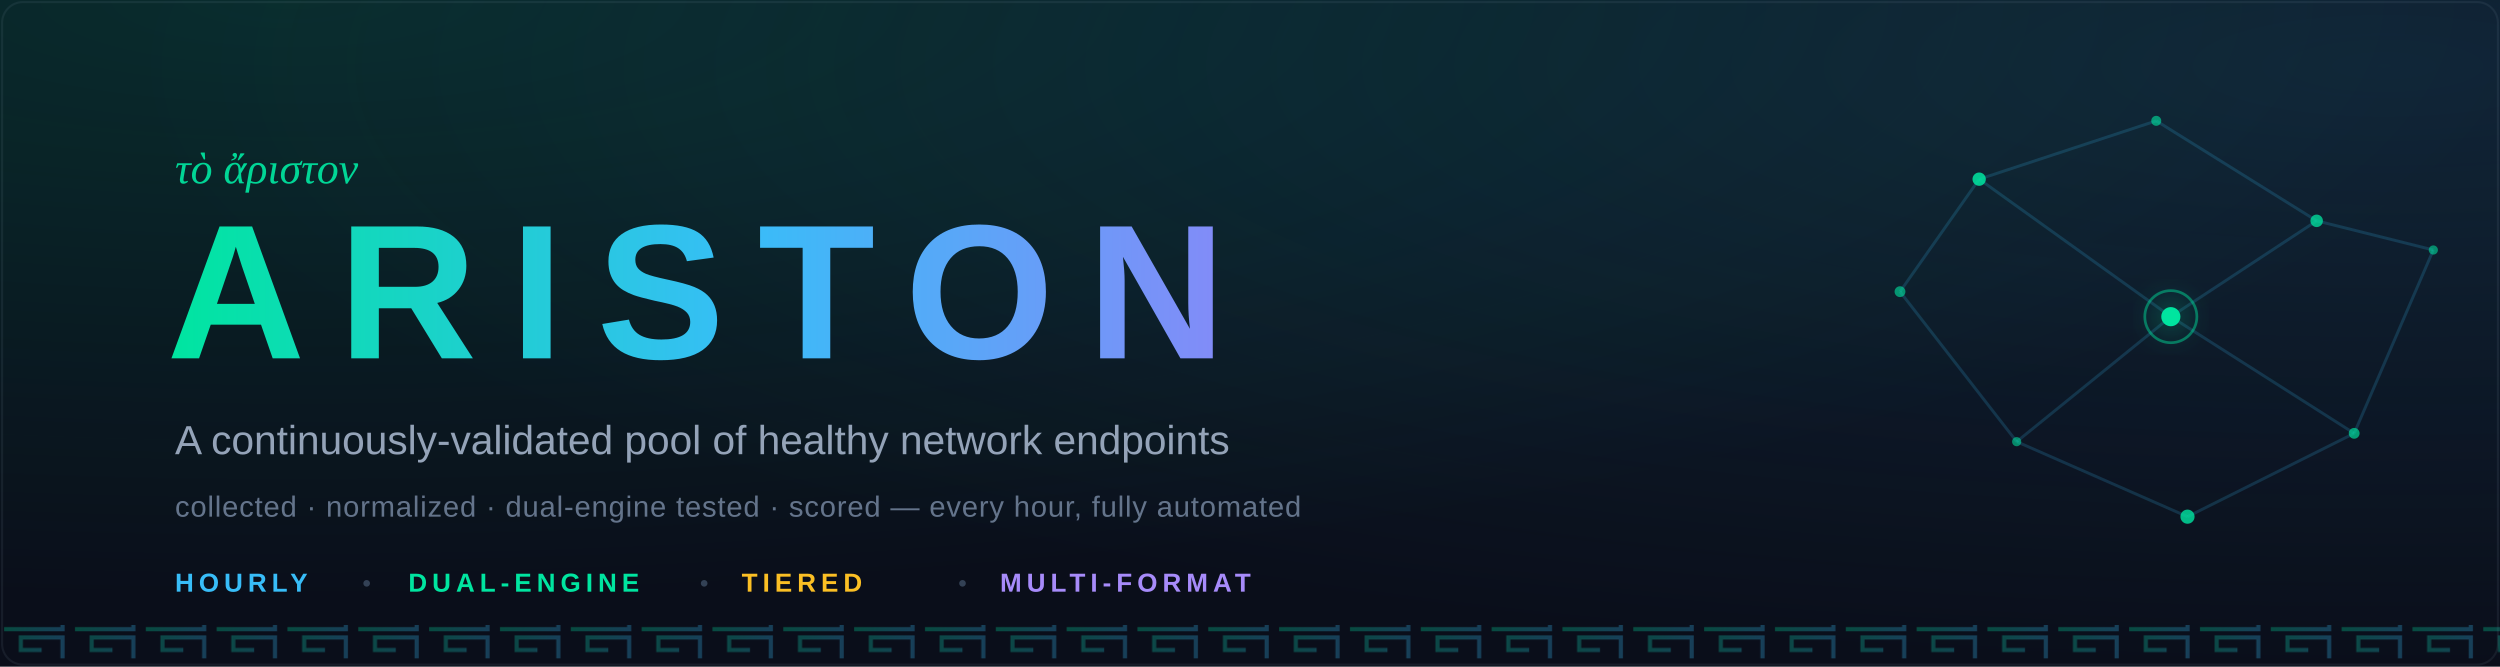
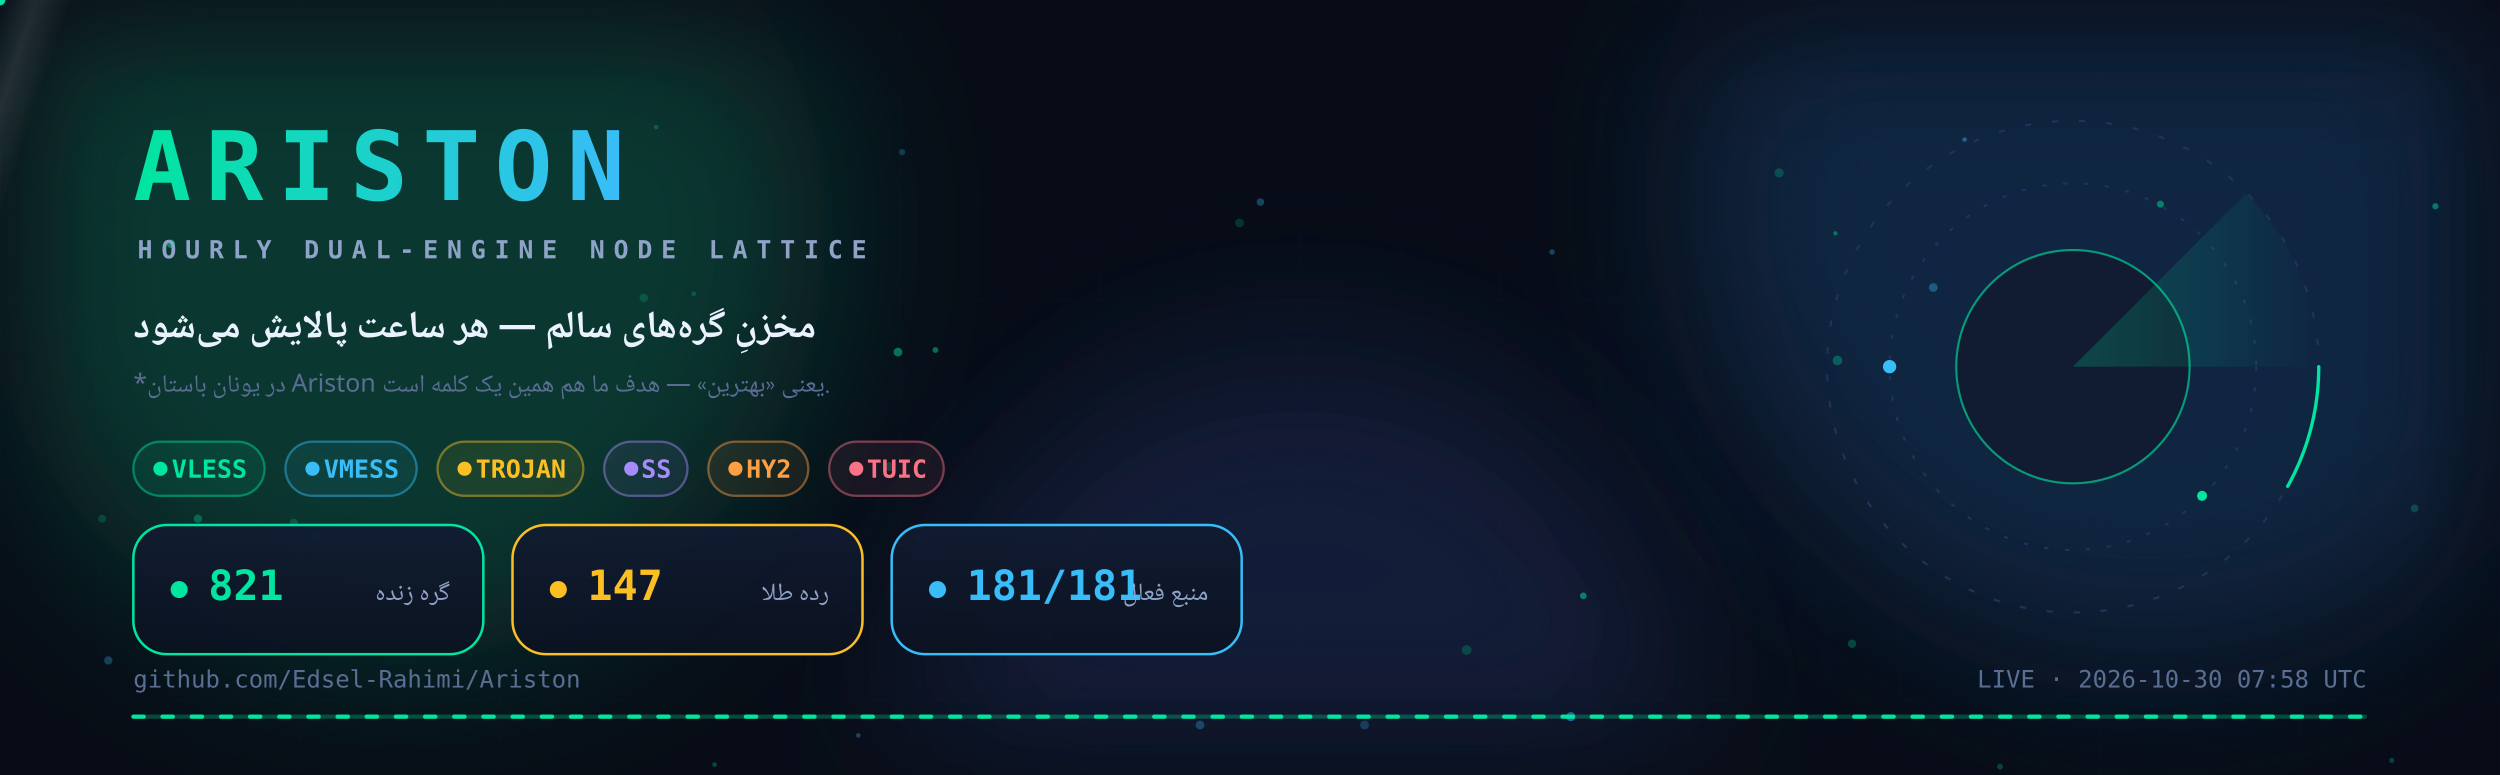
- <svg xmlns="http://www.w3.org/2000/svg" width="1200" height="320" viewBox="0 0 1200 320" role="img" aria-label="ARISTON — the finest pool of healthy network endpoints">
+ <svg xmlns="http://www.w3.org/2000/svg" width="1200" height="372" viewBox="0 0 1200 372" role="img" aria-label="Ariston — hourly validated node lattice">
+   <style>
+   text { font-family: 'Segoe UI', 'Space Grotesk', Arial, sans-serif; }
+   .fa { font-family: Vazirmatn, 'Segoe UI', Tahoma, 'Noto Naskh Arabic', sans-serif; }
+   .mono { font-family: 'JetBrains Mono', 'Cascadia Mono', Consolas, 'SF Mono', monospace; }
+   .flow { stroke-dasharray: 7 7; animation: flow 1.1s linear infinite; }
+   .flow-slow { stroke-dasharray: 5 9; animation: flow 2.4s linear infinite; }
+   .pulse { animation: pulse 2.2s ease-in-out infinite; }
+   .pulse-fast { animation: pulse 1.2s ease-in-out infinite; }
+   .blink { animation: blink 1.4s steps(2) infinite; }
+   .floaty { animation: floaty 4.5s ease-in-out infinite; }
+   .spin { animation: spin 14s linear infinite; }
+   .spin-rev { animation: spin 22s linear infinite reverse; }
+   @keyframes flow { to { stroke-dashoffset: -28; } }
+   @keyframes pulse { 0%,100% { opacity: .5; } 50% { opacity: 1; } }
+   @keyframes blink { 50% { opacity: .25; } }
+   @keyframes floaty { 0%,100% { transform: translateY(0); } 50% { transform: translateY(-5px); } }
+   @keyframes spin { to { transform: rotate(360deg); } }
+ </style>
  <defs>
-     <linearGradient id="brand" x1="0" y1="0" x2="1" y2="0">
+     <linearGradient id="gBrand" x1="0" y1="0" x2="1" y2="0">
      <stop offset="0" stop-color="#00E5A0" />
-       <stop offset="0.55" stop-color="#38BDF8" />
-       <stop offset="1" stop-color="#818CF8" />
-     </linearGradient>
-     <linearGradient id="mg" x1="0" y1="0" x2="1" y2="0">
-       <stop offset="0" stop-color="#00E5A0" stop-opacity="0.55" />
-       <stop offset="1" stop-color="#38BDF8" stop-opacity="0.55" />
-     </linearGradient>
-     <radialGradient id="glowA" cx="0.12" cy="0" r="0.9">
-       <stop offset="0" stop-color="#00E5A0" stop-opacity="0.14" />
+       <stop offset="1" stop-color="#38BDF8" />
+     </linearGradient>
+     <linearGradient id="gGold" x1="0" y1="0" x2="1" y2="1">
+       <stop offset="0" stop-color="#FFE9A8" />
+       <stop offset=".5" stop-color="#FBBF24" />
+       <stop offset="1" stop-color="#D97706" />
+     </linearGradient>
+     <linearGradient id="gSilver" x1="0" y1="0" x2="1" y2="1">
+       <stop offset="0" stop-color="#F4F8FF" />
+       <stop offset=".55" stop-color="#C9D6EC" />
+       <stop offset="1" stop-color="#7C8DB0" />
+     </linearGradient>
+     <linearGradient id="gPanel" x1="0" y1="0" x2="0" y2="1">
+       <stop offset="0" stop-color="#111B31" />
+       <stop offset="1" stop-color="#0B1220" />
+     </linearGradient>
+     <linearGradient id="gVio" x1="0" y1="0" x2="1" y2="1">
+       <stop offset="0" stop-color="#A78BFA" />
+       <stop offset="1" stop-color="#6D5AE8" />
+     </linearGradient>
+     <filter id="fGlow" x="-60%" y="-60%" width="220%" height="220%">
+       <feGaussianBlur stdDeviation="5" result="b" />
+       <feMerge>
+         <feMergeNode in="b" />
+         <feMergeNode in="SourceGraphic" />
+       </feMerge>
+     </filter>
+     <filter id="fBlurBig" x="-80%" y="-80%" width="260%" height="260%">
+       <feGaussianBlur stdDeviation="42" />
+     </filter>
+     <linearGradient id="gSheen" x1="0" y1="0" x2="1" y2="0">
+       <stop offset="0" stop-color="#FFFFFF" stop-opacity="0" />
+       <stop offset=".5" stop-color="#FFFFFF" stop-opacity=".10" />
+       <stop offset="1" stop-color="#FFFFFF" stop-opacity="0" />
+     </linearGradient>
+   </defs>
+   <rect width="1200" height="372" fill="#070C16" />
+   <circle cx="192" cy="111" r="204" fill="#0E5C47" filter="url(#fBlurBig)" opacity=".55">
+     <animate attributeName="cx" values="179;205;179" dur="11s" repeatCount="indefinite" />
+     <animate attributeName="cy" values="117;105;117" dur="13s" repeatCount="indefinite" />
+   </circle>
+   <circle cx="1032" cy="93" r="223" fill="#123B66" filter="url(#fBlurBig)" opacity=".55">
+     <animate attributeName="cx" values="1008;1056;1008" dur="13s" repeatCount="indefinite" />
+     <animate attributeName="cy" values="85;101;85" dur="15s" repeatCount="indefinite" />
+   </circle>
+   <circle cx="624" cy="353" r="186" fill="#1B2C55" filter="url(#fBlurBig)" opacity=".55">
+     <animate attributeName="cx" values="649;599;649" dur="12s" repeatCount="indefinite" />
+     <animate attributeName="cy" values="341;365;341" dur="14s" repeatCount="indefinite" />
+   </circle>
+   <g stroke="#16223B" stroke-width="1" opacity="0.05">
+     <line x1="0" y1="0" x2="0" y2="372" />
+     <line x1="48" y1="0" x2="48" y2="372" />
+     <line x1="96" y1="0" x2="96" y2="372" />
+     <line x1="144" y1="0" x2="144" y2="372" />
+     <line x1="192" y1="0" x2="192" y2="372" />
+     <line x1="240" y1="0" x2="240" y2="372" />
+     <line x1="288" y1="0" x2="288" y2="372" />
+     <line x1="336" y1="0" x2="336" y2="372" />
+     <line x1="384" y1="0" x2="384" y2="372" />
+     <line x1="432" y1="0" x2="432" y2="372" />
+     <line x1="480" y1="0" x2="480" y2="372" />
+     <line x1="528" y1="0" x2="528" y2="372" />
+     <line x1="576" y1="0" x2="576" y2="372" />
+     <line x1="624" y1="0" x2="624" y2="372" />
+     <line x1="672" y1="0" x2="672" y2="372" />
+     <line x1="720" y1="0" x2="720" y2="372" />
+     <line x1="768" y1="0" x2="768" y2="372" />
+     <line x1="816" y1="0" x2="816" y2="372" />
+     <line x1="864" y1="0" x2="864" y2="372" />
+     <line x1="912" y1="0" x2="912" y2="372" />
+     <line x1="960" y1="0" x2="960" y2="372" />
+     <line x1="1008" y1="0" x2="1008" y2="372" />
+     <line x1="1056" y1="0" x2="1056" y2="372" />
+     <line x1="1104" y1="0" x2="1104" y2="372" />
+     <line x1="1152" y1="0" x2="1152" y2="372" />
+     <line x1="1200" y1="0" x2="1200" y2="372" />
+     <line x1="0" y1="0" x2="1200" y2="0" />
+     <line x1="0" y1="48" x2="1200" y2="48" />
+     <line x1="0" y1="96" x2="1200" y2="96" />
+     <line x1="0" y1="144" x2="1200" y2="144" />
+     <line x1="0" y1="192" x2="1200" y2="192" />
+     <line x1="0" y1="240" x2="1200" y2="240" />
+     <line x1="0" y1="288" x2="1200" y2="288" />
+     <line x1="0" y1="336" x2="1200" y2="336" />
+   </g>
+   <circle cx="960" cy="368" r="1.4" fill="#00E5A0" opacity="0.24">
+     <animate attributeName="cy" values="368;237" dur="8.0s" repeatCount="indefinite" />
+     <animate attributeName="opacity" values="0;0.24;0" dur="8.0s" repeatCount="indefinite" />
+   </circle>
+   <circle cx="704" cy="312" r="2.3" fill="#00E5A0" opacity="0.21">
+     <animate attributeName="cy" values="312;41" dur="9.0s" repeatCount="indefinite" />
+     <animate attributeName="opacity" values="0;0.21;0" dur="9.0s" repeatCount="indefinite" />
+   </circle>
+   <circle cx="95" cy="249" r="2.0" fill="#00E5A0" opacity="0.32">
+     <animate attributeName="cy" values="249;11" dur="7.0s" repeatCount="indefinite" />
+     <animate attributeName="opacity" values="0;0.32;0" dur="7.0s" repeatCount="indefinite" />
+   </circle>
+   <circle cx="333" cy="141" r="1.1" fill="#00E5A0" opacity="0.22">
+     <animate attributeName="cy" values="141;6" dur="7.0s" repeatCount="indefinite" />
+     <animate attributeName="opacity" values="0;0.22;0" dur="7.0s" repeatCount="indefinite" />
+   </circle>
+   <circle cx="141" cy="251" r="2.0" fill="#00E5A0" opacity="0.21">
+     <animate attributeName="cy" values="251;47" dur="12.0s" repeatCount="indefinite" />
+     <animate attributeName="opacity" values="0;0.21;0" dur="12.0s" repeatCount="indefinite" />
+   </circle>
+   <circle cx="431" cy="169" r="2.1" fill="#00E5A0" opacity="0.46">
+     <animate attributeName="cy" values="169;6" dur="11.0s" repeatCount="indefinite" />
+     <animate attributeName="opacity" values="0;0.46;0" dur="11.0s" repeatCount="indefinite" />
+   </circle>
+   <circle cx="441" cy="258" r="1.5" fill="#00E5A0" opacity="0.19">
+     <animate attributeName="cy" values="258;127" dur="8.0s" repeatCount="indefinite" />
+     <animate attributeName="opacity" values="0;0.19;0" dur="8.0s" repeatCount="indefinite" />
+   </circle>
+   <circle cx="854" cy="83" r="2.2" fill="#00E5A0" opacity="0.22">
+     <animate attributeName="cy" values="83;6" dur="9.0s" repeatCount="indefinite" />
+     <animate attributeName="opacity" values="0;0.22;0" dur="9.0s" repeatCount="indefinite" />
+   </circle>
+   <circle cx="881" cy="112" r="1.0" fill="#00E5A0" opacity="0.42">
+     <animate attributeName="cy" values="112;6" dur="10.0s" repeatCount="indefinite" />
+     <animate attributeName="opacity" values="0;0.42;0" dur="10.0s" repeatCount="indefinite" />
+   </circle>
+   <circle cx="427" cy="224" r="2.2" fill="#00E5A0" opacity="0.22">
+     <animate attributeName="cy" values="224;90" dur="6.0s" repeatCount="indefinite" />
+     <animate attributeName="opacity" values="0;0.22;0" dur="6.0s" repeatCount="indefinite" />
+   </circle>
+   <circle cx="1037" cy="98" r="1.7" fill="#00E5A0" opacity="0.47">
+     <animate attributeName="cy" values="98;6" dur="10.0s" repeatCount="indefinite" />
+     <animate attributeName="opacity" values="0;0.47;0" dur="10.0s" repeatCount="indefinite" />
+   </circle>
+   <circle cx="152" cy="258" r="1.9" fill="#00E5A0" opacity="0.21">
+     <animate attributeName="cy" values="258;6" dur="7.0s" repeatCount="indefinite" />
+     <animate attributeName="opacity" values="0;0.21;0" dur="7.0s" repeatCount="indefinite" />
+   </circle>
+   <circle cx="309" cy="143" r="2.0" fill="#00E5A0" opacity="0.19">
+     <animate attributeName="cy" values="143;6" dur="10.0s" repeatCount="indefinite" />
+     <animate attributeName="opacity" values="0;0.19;0" dur="10.0s" repeatCount="indefinite" />
+   </circle>
+   <circle cx="1148" cy="365" r="1.2" fill="#00E5A0" opacity="0.27">
+     <animate attributeName="cy" values="365;88" dur="12.0s" repeatCount="indefinite" />
+     <animate attributeName="opacity" values="0;0.27;0" dur="12.0s" repeatCount="indefinite" />
+   </circle>
+   <circle cx="82" cy="117" r="2.0" fill="#00E5A0" opacity="0.48">
+     <animate attributeName="cy" values="117;6" dur="12.0s" repeatCount="indefinite" />
+     <animate attributeName="opacity" values="0;0.48;0" dur="12.0s" repeatCount="indefinite" />
+   </circle>
+   <circle cx="343" cy="367" r="1.1" fill="#00E5A0" opacity="0.3">
+     <animate attributeName="cy" values="367;104" dur="10.0s" repeatCount="indefinite" />
+     <animate attributeName="opacity" values="0;0.3;0" dur="10.0s" repeatCount="indefinite" />
+   </circle>
+   <circle cx="1169" cy="99" r="1.5" fill="#00E5A0" opacity="0.46">
+     <animate attributeName="cy" values="99;6" dur="12.0s" repeatCount="indefinite" />
+     <animate attributeName="opacity" values="0;0.46;0" dur="12.0s" repeatCount="indefinite" />
+   </circle>
+   <circle cx="760" cy="286" r="1.6" fill="#00E5A0" opacity="0.5">
+     <animate attributeName="cy" values="286;9" dur="7.0s" repeatCount="indefinite" />
+     <animate attributeName="opacity" values="0;0.5;0" dur="7.0s" repeatCount="indefinite" />
+   </circle>
+   <circle cx="49" cy="249" r="1.9" fill="#00E5A0" opacity="0.18">
+     <animate attributeName="cy" values="249;91" dur="12.0s" repeatCount="indefinite" />
+     <animate attributeName="opacity" values="0;0.18;0" dur="12.0s" repeatCount="indefinite" />
+   </circle>
+   <circle cx="449" cy="168" r="1.4" fill="#00E5A0" opacity="0.44">
+     <animate attributeName="cy" values="168;6" dur="9.0s" repeatCount="indefinite" />
+     <animate attributeName="opacity" values="0;0.44;0" dur="9.0s" repeatCount="indefinite" />
+   </circle>
+   <circle cx="595" cy="107" r="2.1" fill="#00E5A0" opacity="0.19">
+     <animate attributeName="cy" values="107;6" dur="10.0s" repeatCount="indefinite" />
+     <animate attributeName="opacity" values="0;0.19;0" dur="10.0s" repeatCount="indefinite" />
+   </circle>
+   <circle cx="889" cy="309" r="2.0" fill="#00E5A0" opacity="0.26">
+     <animate attributeName="cy" values="309;163" dur="8.0s" repeatCount="indefinite" />
+     <animate attributeName="opacity" values="0;0.26;0" dur="8.0s" repeatCount="indefinite" />
+   </circle>
+   <circle cx="882" cy="173" r="2.3" fill="#00E5A0" opacity="0.31">
+     <animate attributeName="cy" values="173;6" dur="6.0s" repeatCount="indefinite" />
+     <animate attributeName="opacity" values="0;0.31;0" dur="6.0s" repeatCount="indefinite" />
+   </circle>
+   <circle cx="1159" cy="244" r="1.9" fill="#00E5A0" opacity="0.23">
+     <animate attributeName="cy" values="244;48" dur="7.0s" repeatCount="indefinite" />
+     <animate attributeName="opacity" values="0;0.23;0" dur="7.0s" repeatCount="indefinite" />
+   </circle>
+   <circle cx="72" cy="80" r="1.2" fill="#00E5A0" opacity="0.48">
+     <animate attributeName="cy" values="80;6" dur="12.0s" repeatCount="indefinite" />
+     <animate attributeName="opacity" values="0;0.48;0" dur="12.0s" repeatCount="indefinite" />
+   </circle>
+   <circle cx="315" cy="61" r="1.1" fill="#00E5A0" opacity="0.25">
+     <animate attributeName="cy" values="61;6" dur="6.0s" repeatCount="indefinite" />
+     <animate attributeName="opacity" values="0;0.25;0" dur="6.0s" repeatCount="indefinite" />
+   </circle>
+   <circle cx="605" cy="97" r="1.8" fill="#38BDF8" opacity="0.32">
+     <animate attributeName="cy" values="97;6" dur="6.0s" repeatCount="indefinite" />
+     <animate attributeName="opacity" values="0;0.32;0" dur="6.0s" repeatCount="indefinite" />
+   </circle>
+   <circle cx="745" cy="121" r="1.3" fill="#38BDF8" opacity="0.32">
+     <animate attributeName="cy" values="121;6" dur="11.0s" repeatCount="indefinite" />
+     <animate attributeName="opacity" values="0;0.32;0" dur="11.0s" repeatCount="indefinite" />
+   </circle>
+   <circle cx="943" cy="67" r="1.1" fill="#38BDF8" opacity="0.41">
+     <animate attributeName="cy" values="67;6" dur="6.0s" repeatCount="indefinite" />
+     <animate attributeName="opacity" values="0;0.41;0" dur="6.0s" repeatCount="indefinite" />
+   </circle>
+   <circle cx="52" cy="317" r="2.0" fill="#38BDF8" opacity="0.29">
+     <animate attributeName="cy" values="317;173" dur="11.0s" repeatCount="indefinite" />
+     <animate attributeName="opacity" values="0;0.29;0" dur="11.0s" repeatCount="indefinite" />
+   </circle>
+   <circle cx="433" cy="73" r="1.5" fill="#38BDF8" opacity="0.24">
+     <animate attributeName="cy" values="73;6" dur="10.0s" repeatCount="indefinite" />
+     <animate attributeName="opacity" values="0;0.24;0" dur="10.0s" repeatCount="indefinite" />
+   </circle>
+   <circle cx="754" cy="344" r="2.2" fill="#38BDF8" opacity="0.49">
+     <animate attributeName="cy" values="344;142" dur="12.0s" repeatCount="indefinite" />
+     <animate attributeName="opacity" values="0;0.49;0" dur="12.0s" repeatCount="indefinite" />
+   </circle>
+   <circle cx="655" cy="348" r="2.1" fill="#38BDF8" opacity="0.24">
+     <animate attributeName="cy" values="348;95" dur="6.0s" repeatCount="indefinite" />
+     <animate attributeName="opacity" values="0;0.24;0" dur="6.0s" repeatCount="indefinite" />
+   </circle>
+   <circle cx="928" cy="138" r="2.1" fill="#38BDF8" opacity="0.35">
+     <animate attributeName="cy" values="138;6" dur="7.0s" repeatCount="indefinite" />
+     <animate attributeName="opacity" values="0;0.35;0" dur="7.0s" repeatCount="indefinite" />
+   </circle>
+   <circle cx="412" cy="353" r="1.1" fill="#38BDF8" opacity="0.32">
+     <animate attributeName="cy" values="353;78" dur="6.0s" repeatCount="indefinite" />
+     <animate attributeName="opacity" values="0;0.32;0" dur="6.0s" repeatCount="indefinite" />
+   </circle>
+   <circle cx="576" cy="348" r="2.1" fill="#38BDF8" opacity="0.29">
+     <animate attributeName="cy" values="348;124" dur="8.0s" repeatCount="indefinite" />
+     <animate attributeName="opacity" values="0;0.29;0" dur="8.0s" repeatCount="indefinite" />
+   </circle>
+   <g class="spin" style="transform-origin:995px 176px">
+     <circle cx="995" cy="176" r="118" fill="none" stroke="#22335A" stroke-dasharray="3 10" />
+     <circle cx="995" cy="176" r="118" fill="none" stroke="#00E5A0" stroke-width="1.6" stroke-dasharray="60 682" stroke-linecap="round" />
+   </g>
+   <g class="spin-rev" style="transform-origin:995px 176px">
+     <circle cx="995" cy="176" r="88" fill="none" stroke="#22335A" stroke-dasharray="2 8" />
+     <circle cx="907" cy="176" r="3.2" fill="#38BDF8" />
+     <circle cx="1057" cy="238" r="2.4" fill="#00E5A0" />
+   </g>
+   <circle cx="995" cy="176" r="56" fill="#111B31" stroke="#00E5A0" stroke-opacity=".5" />
+   <circle cx="995" cy="176" r="56" fill="none" stroke="#00E5A0" stroke-opacity=".25" class="pulse-fast" style="r:56">
+     <animate attributeName="r" values="56;74" dur="2.6s" repeatCount="indefinite" />
+     <animate attributeName="opacity" values=".4;0" dur="2.6s" repeatCount="indefinite" />
+   </circle>
+   <g transform="translate(995 176) scale(2.1)">
+     <path d="M-7 9 0 -9l7 9M-3.4 3h6.8" stroke="#00E5A0" stroke-width="2.4" fill="none" stroke-linecap="round" stroke-linejoin="round" stroke-dasharray="40" stroke-dashoffset="40">
+       <animate attributeName="stroke-dashoffset" values="40;0" dur="1.6s" fill="freeze" />
+     </path>
+   </g>
+   <g>
+     <path d="M995 176 L1113 176 A118 118 0 0 0 1078 93 Z" fill="url(#gSweep)">
+       <animateTransform attributeName="transform" type="rotate" from="0 995 176" to="360 995 176" dur="5.2s" repeatCount="indefinite" />
+     </path>
+   </g>
+   <text x="64" y="96" text-anchor="start" font-size="46" font-weight="800" fill="url(#gBrand)" letter-spacing="7" class="mono">ARISTON</text>
+   <text x="66" y="124" text-anchor="start" font-size="12" font-weight="600" fill="#8FA3C8" letter-spacing="4.2" class="mono">HOURLY DUAL-ENGINE NODE LATTICE</text>
+   <text x="64" y="162" text-anchor="start" font-size="18.5" font-weight="700" fill="#EAF2FF" class="fa">مخزنِ گره‌های سالم — هر ساعت پالایش می‌شود</text>
+   <text x="64" y="188" text-anchor="start" font-size="12" font-weight="400" fill="#5A6E94" class="fa">*در یونان باستان Ariston یعنی «بهترین» — هدف ما هم همین یک کلمه است.</text>
+   <g>
+     <rect x="64" y="212" width="63" height="26" rx="13.0" fill="#00E5A014" stroke="#00E5A0" stroke-opacity=".45" stroke-width="1.1" />
+     <circle cx="77" cy="225.0" r="3.4" fill="#00E5A0" class="pulse-fast" />
+     <text x="100.5" y="229.32" text-anchor="middle" font-size="12" font-weight="700" fill="#00E5A0" class="mono">VLESS</text>
+   </g>
+   <g>
+     <rect x="137" y="212" width="63" height="26" rx="13.0" fill="#38BDF814" stroke="#38BDF8" stroke-opacity=".45" stroke-width="1.1" />
+     <circle cx="150" cy="225.0" r="3.4" fill="#38BDF8" class="pulse-fast" />
+     <text x="173.5" y="229.32" text-anchor="middle" font-size="12" font-weight="700" fill="#38BDF8" class="mono">VMESS</text>
+   </g>
+   <g>
+     <rect x="210" y="212" width="70" height="26" rx="13.0" fill="#FBBF2414" stroke="#FBBF24" stroke-opacity=".45" stroke-width="1.1" />
+     <circle cx="223" cy="225.0" r="3.4" fill="#FBBF24" class="pulse-fast" />
+     <text x="250.0" y="229.32" text-anchor="middle" font-size="12" font-weight="700" fill="#FBBF24" class="mono">TROJAN</text>
+   </g>
+   <g>
+     <rect x="290" y="212" width="40" height="26" rx="13.0" fill="#A78BFA14" stroke="#A78BFA" stroke-opacity=".45" stroke-width="1.1" />
+     <circle cx="303" cy="225.0" r="3.4" fill="#A78BFA" class="pulse-fast" />
+     <text x="315.0" y="229.32" text-anchor="middle" font-size="12" font-weight="700" fill="#A78BFA" class="mono">SS</text>
+   </g>
+   <g>
+     <rect x="340" y="212" width="48" height="26" rx="13.0" fill="#FF9F4314" stroke="#FF9F43" stroke-opacity=".45" stroke-width="1.1" />
+     <circle cx="353" cy="225.0" r="3.4" fill="#FF9F43" class="pulse-fast" />
+     <text x="369.0" y="229.32" text-anchor="middle" font-size="12" font-weight="700" fill="#FF9F43" class="mono">HY2</text>
+   </g>
+   <g>
+     <rect x="398" y="212" width="55" height="26" rx="13.0" fill="#FB718514" stroke="#FB7185" stroke-opacity=".45" stroke-width="1.1" />
+     <circle cx="411" cy="225.0" r="3.4" fill="#FB7185" class="pulse-fast" />
+     <text x="430.5" y="229.32" text-anchor="middle" font-size="12" font-weight="700" fill="#FB7185" class="mono">TUIC</text>
+   </g>
+   <rect x="64" y="252" width="168" height="62" rx="16" fill="url(#gPanel)" fill-opacity="0.92" stroke="#00E5A0" stroke-width="1.2" />
+   <circle cx="86" cy="283" r="3.6" fill="#00E5A0">
+     <animate attributeName="opacity" values="1;.25;1" dur="1.6s" repeatCount="indefinite" />
+   </circle>
+   <circle cx="86" cy="283" r="3.6" fill="none" stroke="#00E5A0">
+     <animate attributeName="r" values="3.6;10.6" dur="1.6s" repeatCount="indefinite" />
+     <animate attributeName="opacity" values=".8;0" dur="1.6s" repeatCount="indefinite" />
+   </circle>
+   <text x="100" y="288" text-anchor="start" font-size="20" font-weight="800" fill="#00E5A0" class="mono">821</text>
+   <text x="216" y="288" text-anchor="end" font-size="12" font-weight="400" fill="#8FA3C8" class="fa">گره زنده</text>
+   <rect x="246" y="252" width="168" height="62" rx="16" fill="url(#gPanel)" fill-opacity="0.92" stroke="#FBBF24" stroke-width="1.2" />
+   <circle cx="268" cy="283" r="3.6" fill="#FBBF24">
+     <animate attributeName="opacity" values="1;.25;1" dur="1.6s" repeatCount="indefinite" />
+   </circle>
+   <circle cx="268" cy="283" r="3.6" fill="none" stroke="#FBBF24">
+     <animate attributeName="r" values="3.6;10.6" dur="1.6s" repeatCount="indefinite" />
+     <animate attributeName="opacity" values=".8;0" dur="1.6s" repeatCount="indefinite" />
+   </circle>
+   <text x="282" y="288" text-anchor="start" font-size="20" font-weight="800" fill="#FBBF24" class="mono">147</text>
+   <text x="398" y="288" text-anchor="end" font-size="12" font-weight="400" fill="#8FA3C8" class="fa">رده طلا</text>
+   <rect x="428" y="252" width="168" height="62" rx="16" fill="url(#gPanel)" fill-opacity="0.92" stroke="#38BDF8" stroke-width="1.2" />
+   <circle cx="450" cy="283" r="3.6" fill="#38BDF8">
+     <animate attributeName="opacity" values="1;.25;1" dur="1.6s" repeatCount="indefinite" />
+   </circle>
+   <circle cx="450" cy="283" r="3.6" fill="none" stroke="#38BDF8">
+     <animate attributeName="r" values="3.6;10.6" dur="1.6s" repeatCount="indefinite" />
+     <animate attributeName="opacity" values=".8;0" dur="1.6s" repeatCount="indefinite" />
+   </circle>
+   <text x="464" y="288" text-anchor="start" font-size="20" font-weight="800" fill="#38BDF8" class="mono">181/181</text>
+   <text x="580" y="288" text-anchor="end" font-size="12" font-weight="400" fill="#8FA3C8" class="fa">منبع فعال</text>
+   <path d="M 64 344 L 1136 344" fill="none" stroke="#00E5A0" stroke-opacity=".28" stroke-width="2.0" />
+   <path class="flow-slow" d="M 64 344 L 1136 344" fill="none" stroke="#00E5A0" stroke-width="2.0" stroke-linecap="round" />
+   <circle r="2.6" fill="#00E5A0">
+     <animateMotion dur="2.6s" repeatCount="indefinite" path="M 64 344 L 1136 344" />
+   </circle>
+   <text x="64" y="330" text-anchor="start" font-size="11.5" font-weight="400" fill="#5A6E94" class="mono">github.com/Edsel-Rahimi/Ariston</text>
+   <text x="1136" y="330" text-anchor="end" font-size="11.5" font-weight="400" fill="#5A6E94" class="mono">LIVE · 2026-10-30 07:58 UTC</text>
+   <rect x="0" y="0" width="34" height="372" fill="url(#gSheen)" transform="skewX(-18)">
+     <animate attributeName="x" values="-60;1230" dur="7.0s" begin="0s" repeatCount="indefinite" />
+   </rect>
+   <defs>
+     <linearGradient id="gSweep" x1="0" y1="0" x2="1" y2="0">
+       <stop offset="0" stop-color="#00E5A0" stop-opacity=".22" />
      <stop offset="1" stop-color="#00E5A0" stop-opacity="0" />
-     </radialGradient>
-     <radialGradient id="glowB" cx="0.95" cy="0.1" r="0.9">
-       <stop offset="0" stop-color="#38BDF8" stop-opacity="0.13" />
-       <stop offset="1" stop-color="#38BDF8" stop-opacity="0" />
-     </radialGradient>
-     <pattern id="meander" x="0" y="0" width="34" height="16" patternUnits="userSpaceOnUse">
-       <path d="M2 14 H30 V2 H10 V8 H20" fill="none" stroke="url(#mg)" stroke-width="2" />
-     </pattern>
-     <filter id="soft" x="-40%" y="-40%" width="180%" height="180%">
-       <feGaussianBlur stdDeviation="6" />
-     </filter>
+     </linearGradient>
  </defs>
-   <rect width="1200" height="320" fill="#0A0E1A" />
-   <rect width="1200" height="320" fill="url(#glowA)" />
-   <rect width="1200" height="320" fill="url(#glowB)" />
-   <rect x="1" y="1" width="1198" height="318" rx="10" fill="none" stroke="#94A3B8" stroke-opacity="0.10" />
-   <g stroke="#38BDF8" stroke-opacity="0.18" stroke-width="1.4">
-     <line x1="950" y1="86" x2="1035" y2="58" />
-     <line x1="1035" y1="58" x2="1112" y2="106" />
-     <line x1="1112" y1="106" x2="1042" y2="152" />
-     <line x1="1042" y1="152" x2="950" y2="86" />
-     <line x1="1042" y1="152" x2="1130" y2="208" />
-     <line x1="1130" y1="208" x2="1050" y2="248" />
-     <line x1="1050" y1="248" x2="968" y2="212" />
-     <line x1="968" y1="212" x2="1042" y2="152" />
-     <line x1="1130" y1="208" x2="1168" y2="120" />
-     <line x1="1168" y1="120" x2="1112" y2="106" />
-     <line x1="950" y1="86" x2="912" y2="140" />
-     <line x1="912" y1="140" x2="968" y2="212" />
-   </g>
-   <g fill="#00E5A0">
-     <circle cx="950" cy="86" r="3.2" fill-opacity="0.85" />
-     <circle cx="1035" cy="58" r="2.4" fill-opacity="0.6" />
-     <circle cx="1112" cy="106" r="3" fill-opacity="0.75" />
-     <circle cx="1042" cy="152" r="4.6" fill-opacity="1" />
-     <circle cx="1130" cy="208" r="2.6" fill-opacity="0.65" />
-     <circle cx="1050" cy="248" r="3.4" fill-opacity="0.8" />
-     <circle cx="968" cy="212" r="2.2" fill-opacity="0.55" />
-     <circle cx="1168" cy="120" r="2.2" fill-opacity="0.55" />
-     <circle cx="912" cy="140" r="2.6" fill-opacity="0.6" />
-   </g>
-   <circle cx="1042" cy="152" r="10" fill="#00E5A0" fill-opacity="0.18" filter="url(#soft)" />
-   <circle cx="1042" cy="152" r="12.5" fill="none" stroke="#00E5A0" stroke-opacity="0.45" stroke-width="1.3" />
-   <text x="84" y="88" font-family="Georgia, 'Times New Roman', serif" font-size="21" font-style="italic" fill="#00E5A0" fill-opacity="0.92">τὸ ἄριστον</text>
-   <text x="80" y="172" font-family="'Segoe UI', Arial, Helvetica, sans-serif" font-size="92" font-weight="900" letter-spacing="16" fill="url(#brand)">ARISTON</text>
-   <text x="84" y="218" font-family="'Segoe UI', Arial, Helvetica, sans-serif" font-size="19.5" fill="#94A3B8">A continuously-validated pool of healthy network endpoints</text>
-   <text x="84" y="248" font-family="'Segoe UI', Arial, Helvetica, sans-serif" font-size="14" letter-spacing="0.4" fill="#64748B">collected · normalized · dual-engine tested · scored — every hour, fully automated</text>
-   <g font-family="'Segoe UI', Arial, Helvetica, sans-serif" font-size="12.5" font-weight="700" letter-spacing="2.4">
-     <text x="84" y="284" fill="#38BDF8">HOURLY</text>
-     <text x="196" y="284" fill="#00E5A0">DUAL-ENGINE</text>
-     <text x="356" y="284" fill="#FBBF24">TIERED</text>
-     <text x="480" y="284" fill="#A78BFA">MULTI-FORMAT</text>
-   </g>
-   <g fill="#334155">
-     <circle cx="176" cy="280" r="1.6" />
-     <circle cx="338" cy="280" r="1.6" />
-     <circle cx="462" cy="280" r="1.6" />
-   </g>
-   <rect x="0" y="300" width="1200" height="16" fill="url(#meander)" opacity="0.5" />
</svg>
